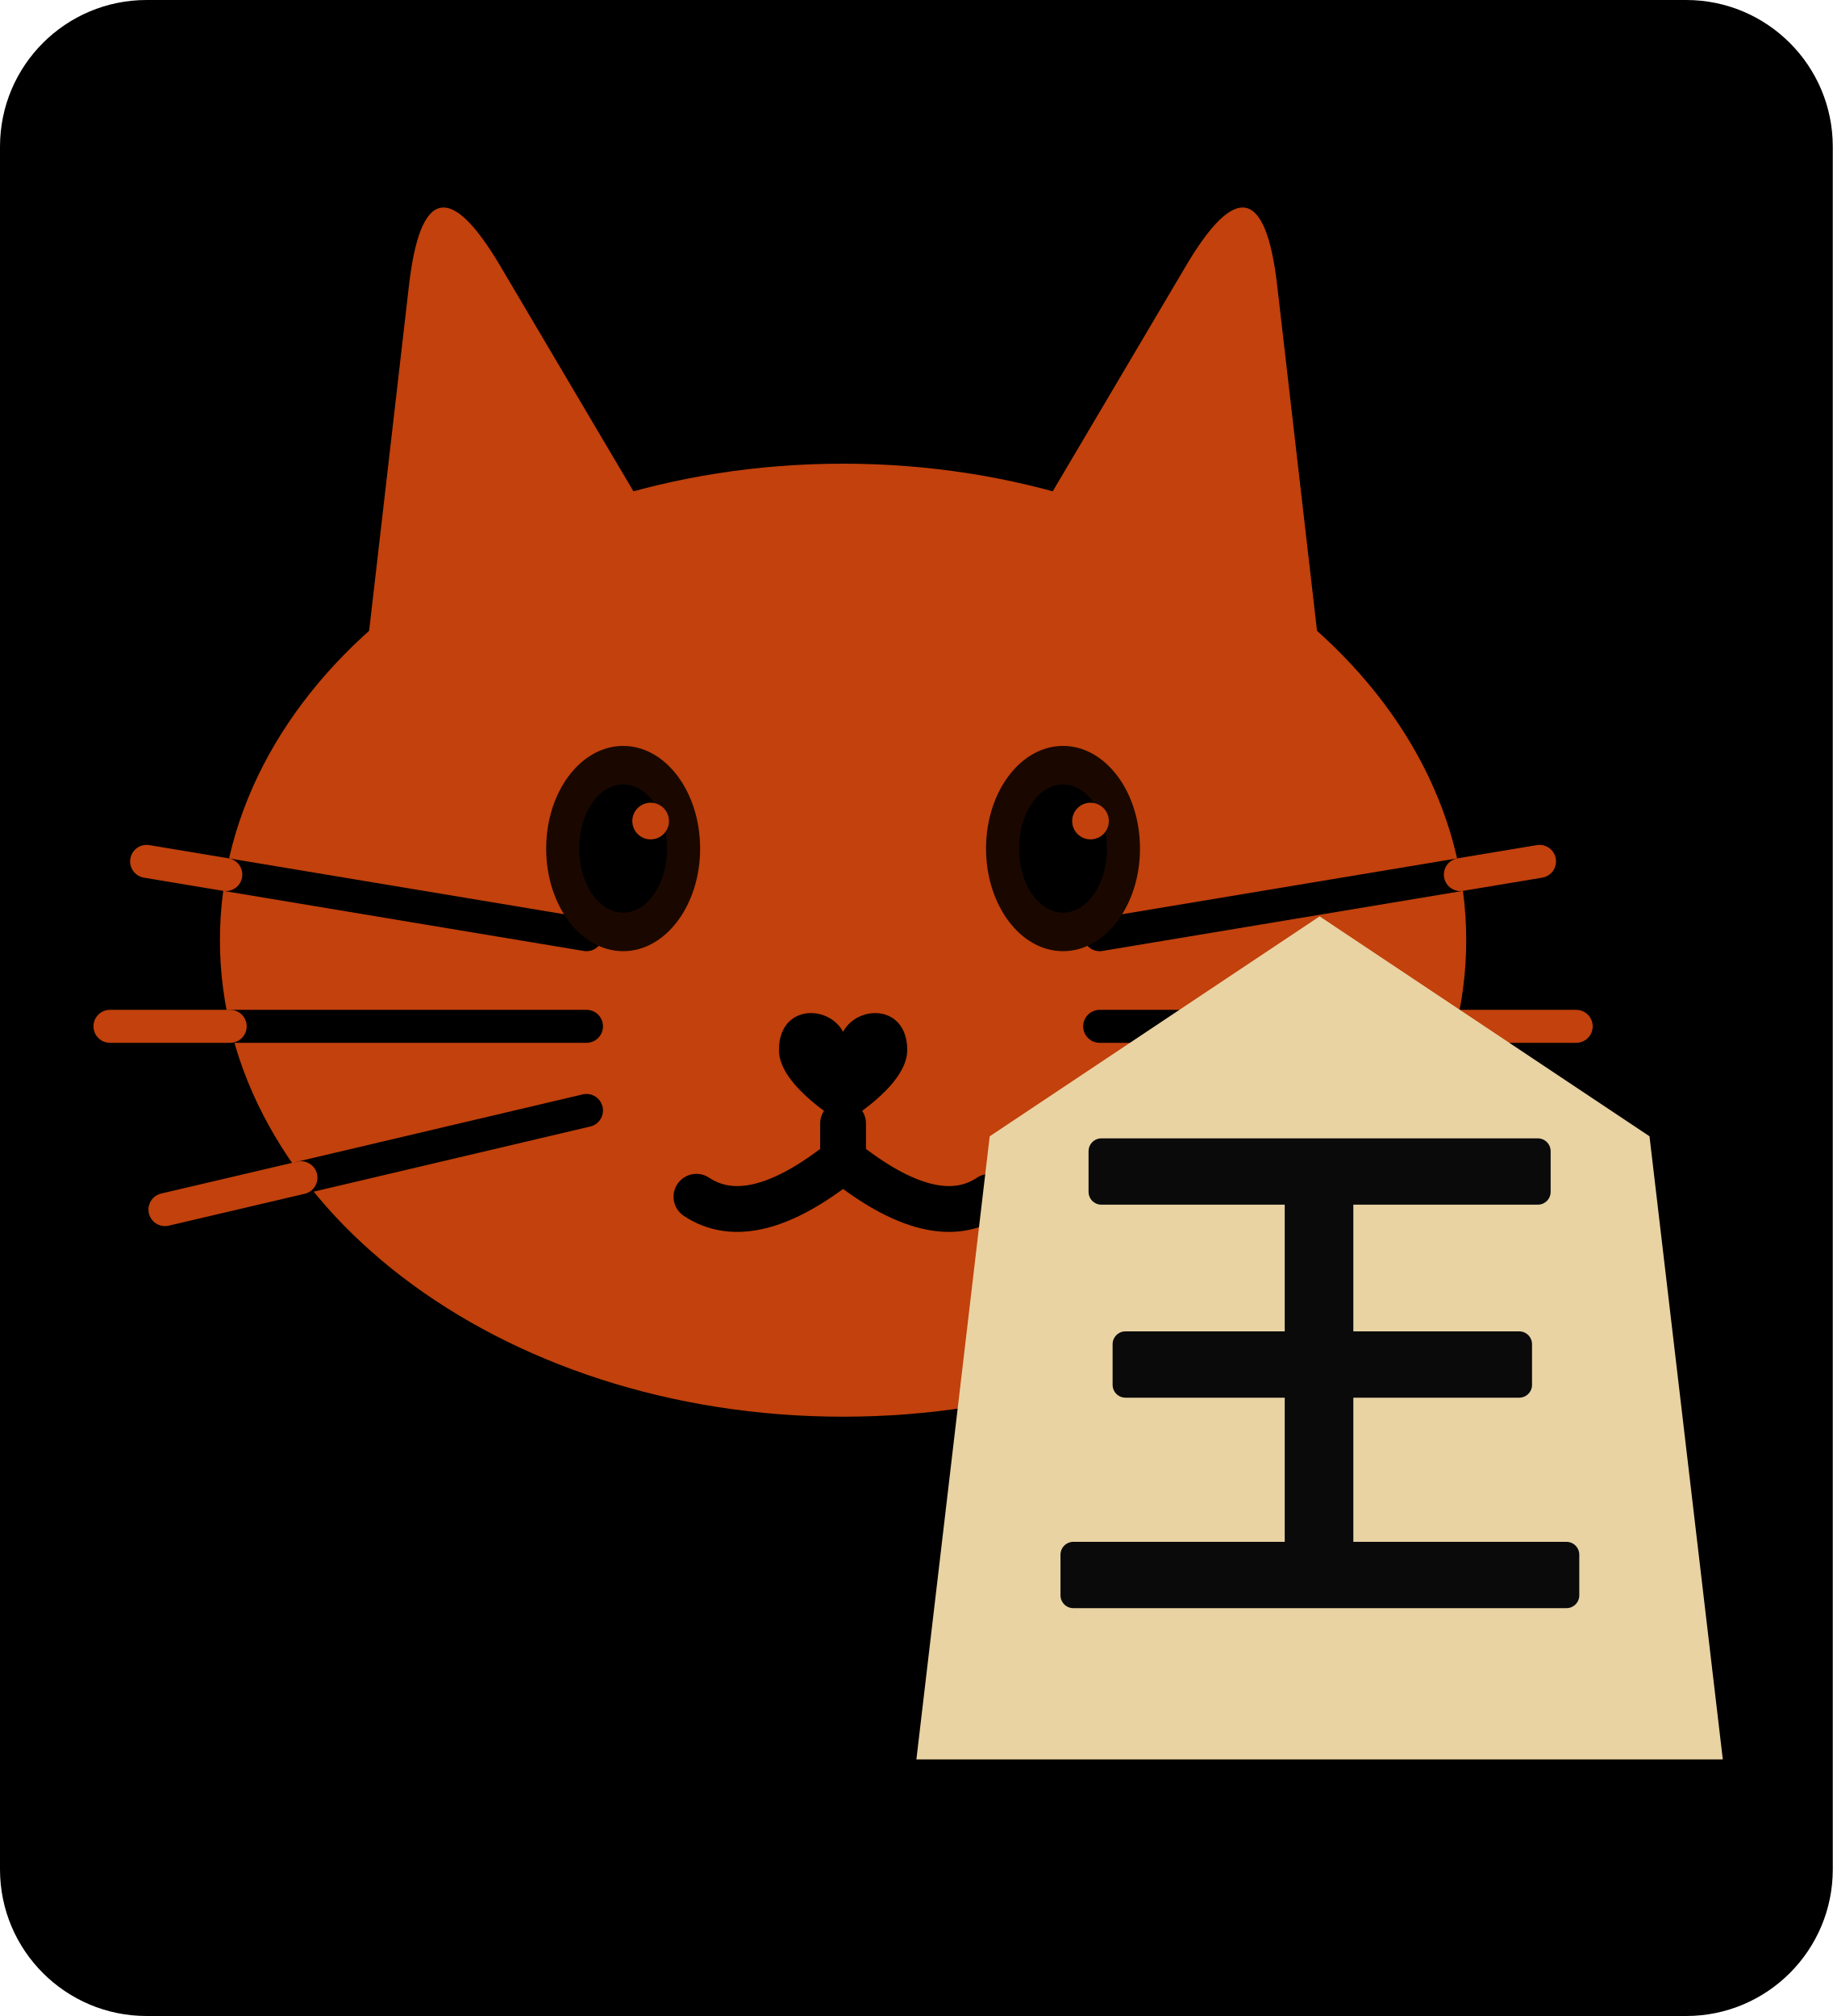
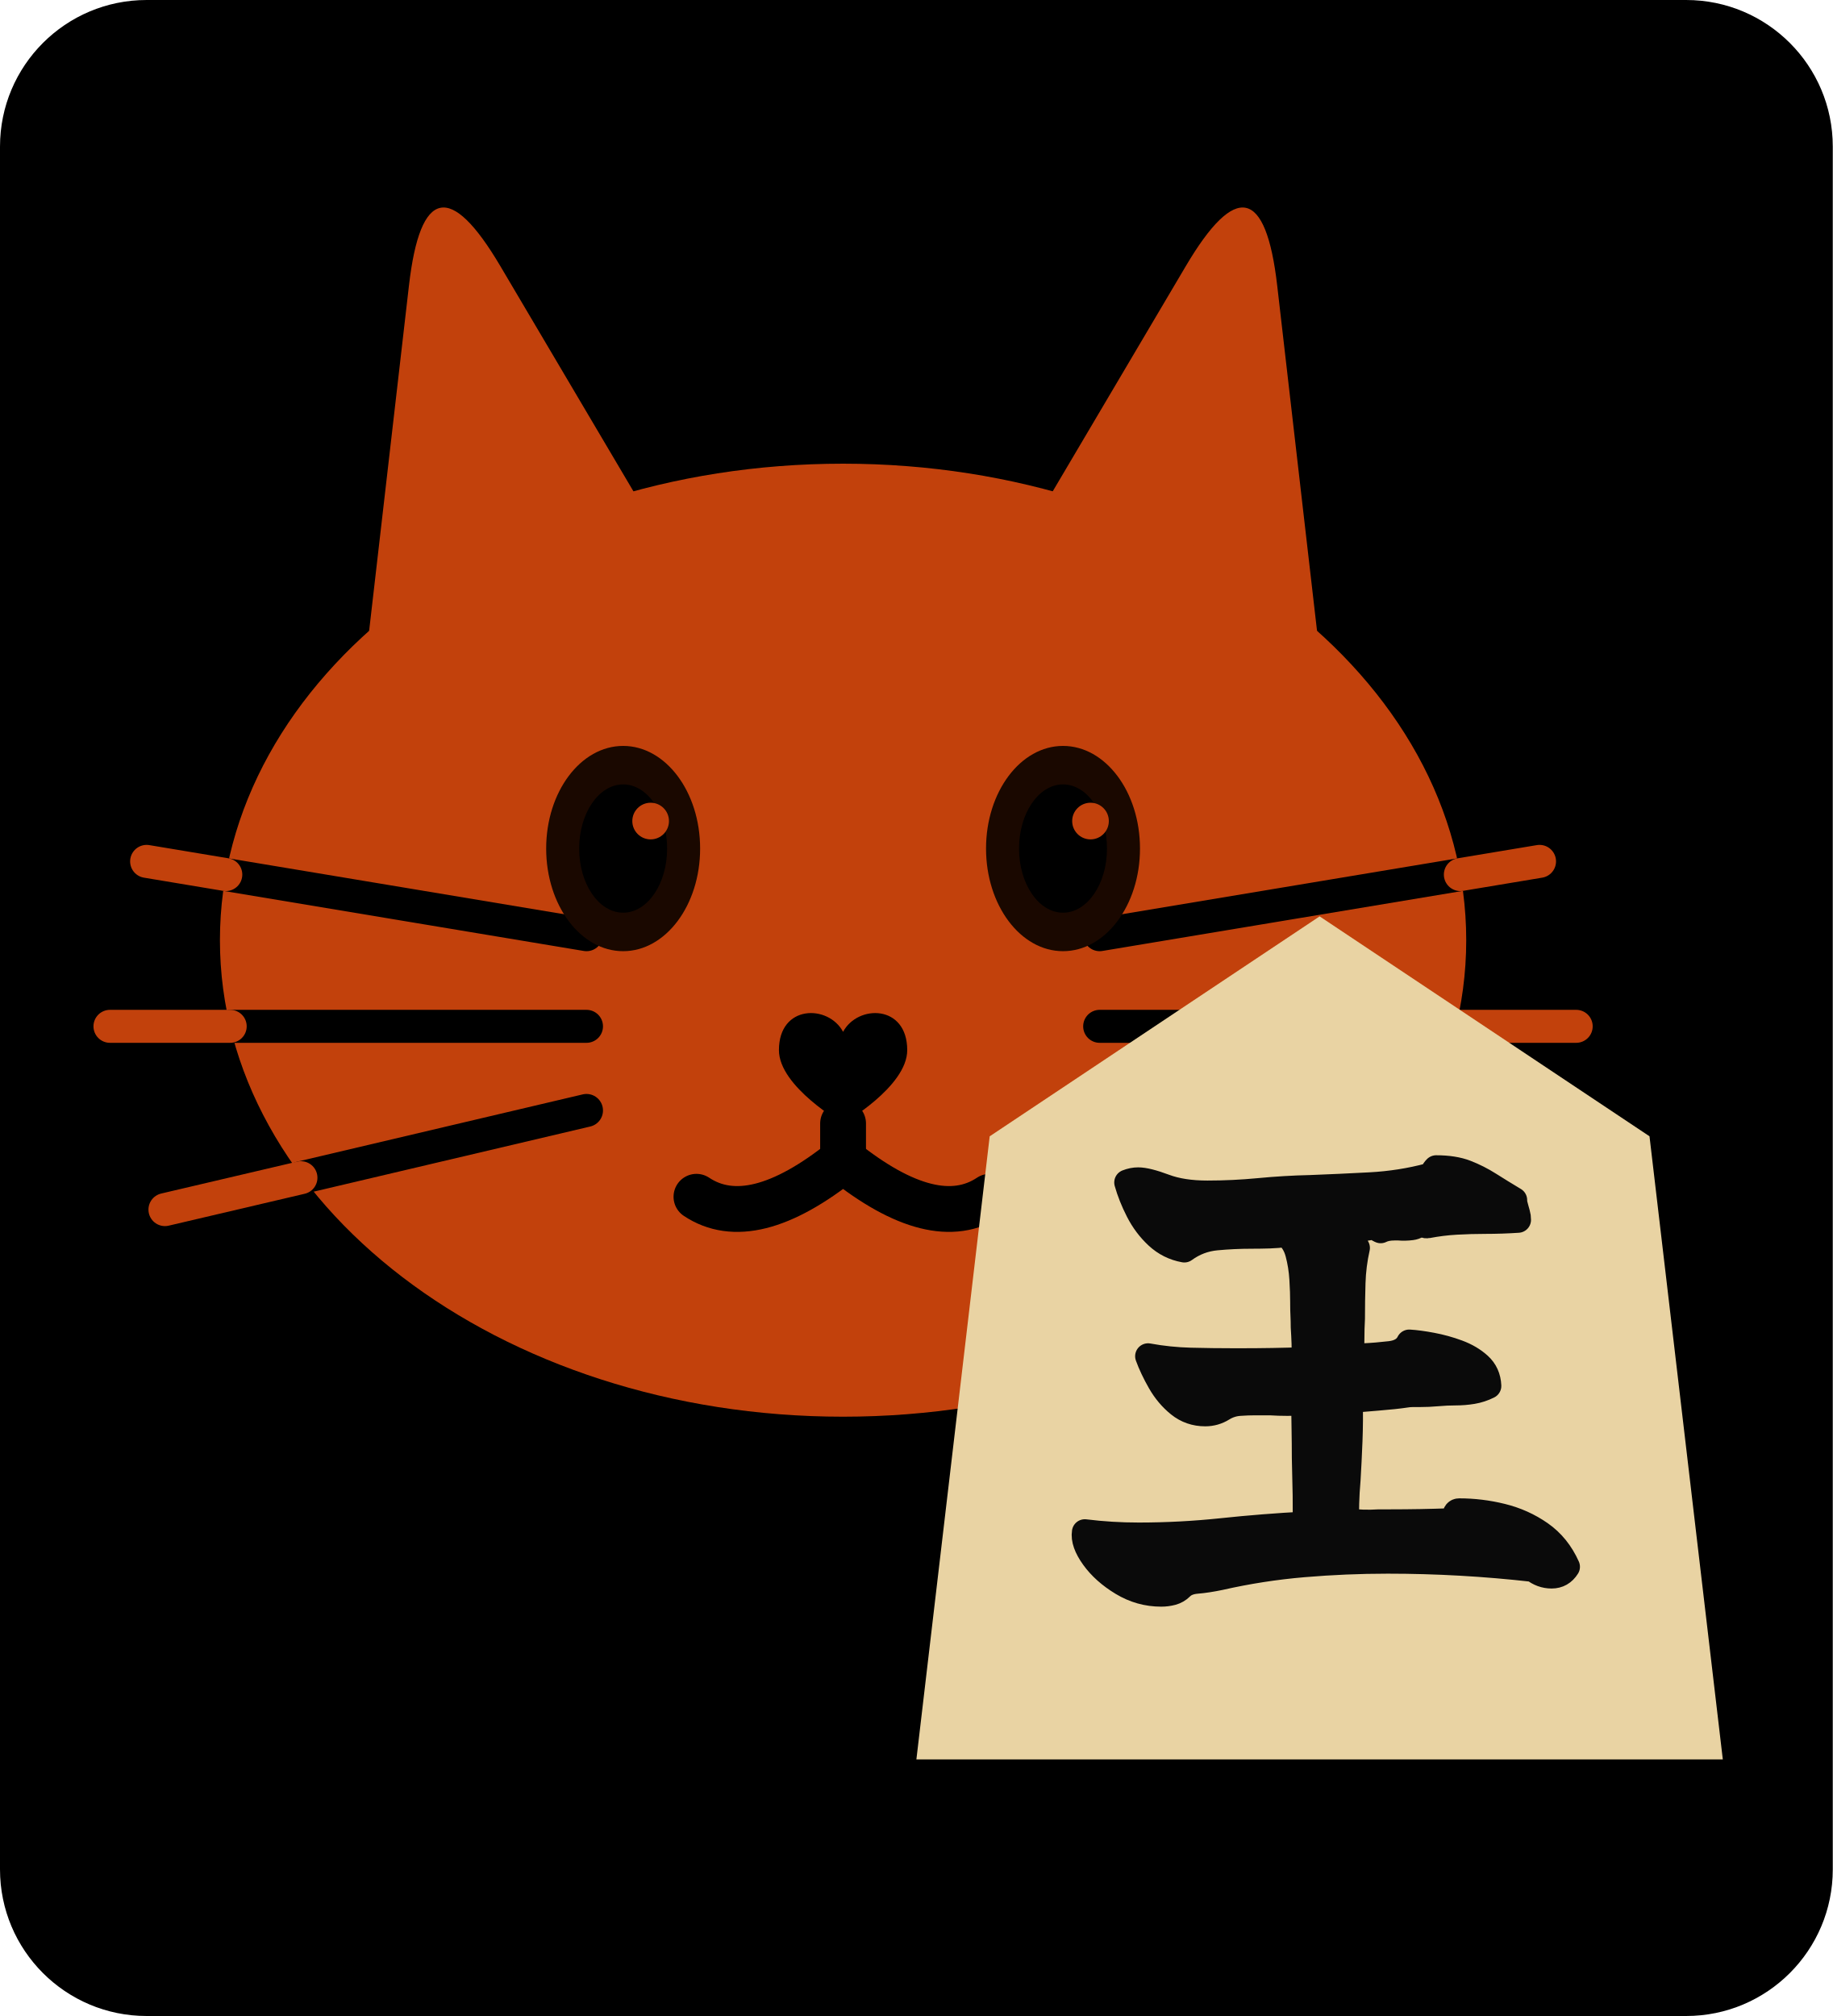
<svg xmlns="http://www.w3.org/2000/svg" viewBox="-46 -50 100 110">
  <rect x="-46" y="-50" width="100" height="110" rx="8" fill="#000000" />
  <g transform="rotate(-12,-12,8.3)">
    <path d="M-21.6,-14.94 L-14.549,-35.916 Q-12,-43.5 -9.451,-35.916 L-2.4,-14.94 Z" fill="#c2410c" />
  </g>
  <g transform="rotate(12,12,8.3)">
    <path d="M2.4,-14.94 L9.451,-35.916 Q12,-43.5 14.549,-35.916 L21.6,-14.94 Z" fill="#c2410c" />
  </g>
  <ellipse cx="0" cy="1.3" rx="34" ry="26" fill="#c2410c" />
  <line x1="-14" y1="1.00" x2="-33.68" y2="-2.28" stroke="#000" stroke-width="1.8" stroke-linecap="round" />
  <line x1="-14" y1="6.0" x2="-33.44" y2="6.0" stroke="#000" stroke-width="1.8" stroke-linecap="round" />
  <line x1="-14" y1="10.59" x2="-29.58" y2="14.26" stroke="#000" stroke-width="1.8" stroke-linecap="round" />
  <line x1="-33.68" y1="-2.28" x2="-38" y2="-3" stroke="#c2410c" stroke-width="1.8" stroke-linecap="round" />
  <line x1="-33.44" y1="6.0" x2="-40" y2="6" stroke="#c2410c" stroke-width="1.8" stroke-linecap="round" />
  <line x1="-29.58" y1="14.26" x2="-37" y2="16" stroke="#c2410c" stroke-width="1.8" stroke-linecap="round" />
  <line x1="14" y1="1.00" x2="33.68" y2="-2.28" stroke="#000" stroke-width="1.8" stroke-linecap="round" />
  <line x1="14" y1="6.0" x2="33.44" y2="6.0" stroke="#000" stroke-width="1.8" stroke-linecap="round" />
  <line x1="14" y1="10.59" x2="29.58" y2="14.26" stroke="#000" stroke-width="1.8" stroke-linecap="round" />
  <line x1="33.68" y1="-2.28" x2="38" y2="-3" stroke="#c2410c" stroke-width="1.8" stroke-linecap="round" />
  <line x1="33.44" y1="6.0" x2="40" y2="6" stroke="#c2410c" stroke-width="1.8" stroke-linecap="round" />
  <line x1="29.58" y1="14.26" x2="37" y2="16" stroke="#c2410c" stroke-width="1.8" stroke-linecap="round" />
  <ellipse cx="-12" cy="-3.7" rx="4.2" ry="5.6" fill="#1a0800" />
  <ellipse cx="12" cy="-3.7" rx="4.2" ry="5.6" fill="#1a0800" />
  <ellipse cx="-12" cy="-3.7" rx="2.4" ry="3.5" fill="#000" />
  <ellipse cx="12" cy="-3.7" rx="2.4" ry="3.5" fill="#000" />
  <circle cx="-10.5" cy="-5.2" r="1.0" fill="#c2410c" />
  <circle cx="13.5" cy="-5.2" r="1.0" fill="#c2410c" />
  <path d="M0,6.3 C-0.8,4.8 -3.5,4.8 -3.5,7.3 C-3.5,9.3 0,11.3 0,11.3 C0,11.3 3.5,9.3 3.5,7.3 C3.5,4.8 0.8,4.8 0,6.3 Z" fill="#000" />
  <line x1="0" y1="11.3" x2="0" y2="13.3" stroke="#000" stroke-width="2.5" stroke-linecap="round" />
  <path d="M0,13.3 Q-5,17.3 -8,15.3" fill="none" stroke="#000" stroke-width="2.5" stroke-linecap="round" />
  <path d="M0,13.3 Q5,17.3  8,15.3" fill="none" stroke="#000" stroke-width="2.5" stroke-linecap="round" />
  <g transform="translate(26,22)">
    <path d="M0,-22 L18,-10 L22,24 L-22,24 L-18,-10 Z" fill="#e9d3a3" />
-     <text x="0" y="14" text-anchor="middle" font-family="'Yuji Syuku', 'Yu Mincho', 'Hiragino Mincho ProN', 'Noto Serif JP', 'MS Mincho', serif" font-size="30" fill="#0a0a0a" stroke="#0a0a0a" stroke-width="1.4" paint-order="stroke" stroke-linejoin="round">王</text>
+     <g transform="translate(-15,14) scale(0.03,-0.03)" fill="#0a0a0a" stroke="#0a0a0a" stroke-width="47" stroke-linejoin="round" paint-order="stroke">
+       <path d="M950 17Q940 1 922 1Q904 1 889 13Q757 28 624 28Q547 28 470.5 21.5Q394 15 319 -2Q295 -7 276.5 -8.5Q258 -10 248 -20Q241 -27 231.5 -29.5Q222 -32 212 -32Q174 -32 141.0 -12.0Q108 8 89.0 34.5Q70 61 73 80Q121 74 171 74Q247 74 322.5 82.0Q398 90 474 94Q475 115 474.5 147.0Q474 179 473 215Q473 241 472.5 267.0Q472 293 472 317Q457 315 441.5 315.0Q426 315 410 316Q396 316 382.5 316.0Q369 316 355 315Q338 314 323.5 305.0Q309 296 292 296Q265 296 244.5 312.5Q224 329 210.0 353.5Q196 378 188 400Q226 393 265.5 392.0Q305 391 344 391Q348 391 351.5 391.0Q355 391 358 391Q386 391 415.0 391.5Q444 392 472 393Q473 408 472.5 423.0Q472 438 471 453Q471 464 470.5 474.0Q470 484 470 494Q470 495 470 497Q470 516 468.5 540.5Q467 565 461.0 587.5Q455 610 439 622Q424 620 408.5 619.5Q393 619 376 619Q344 619 312.0 616.0Q280 613 254 594Q226 599 205.0 618.5Q184 638 170.5 664.5Q157 691 150 716Q155 718 160.0 719.0Q165 720 170 720Q186 720 218.0 708.0Q250 696 296 696Q343 696 390.0 700.5Q437 705 483 706Q536 708 592.0 711.0Q648 714 700 728Q705 730 706.5 734.0Q708 738 712 742Q744 742 766.0 733.5Q788 725 808.5 712.0Q829 699 854 684Q854 679 855.0 675.5Q856 672 857 668Q858 664 859.5 659.0Q861 654 861 648Q846 647 831.0 646.5Q816 646 801 646Q775 646 748.5 644.5Q722 643 696 638Q691 637 687 643Q686 645 685 646Q679 636 667.0 634.5Q655 633 644 634Q638 634 636 634Q621 634 611 629Q605 631 606 636Q592 635 578.5 632.5Q565 630 551 628Q557 611 568 597Q561 566 560.0 533.5Q559 501 559 468Q558 450 558.0 433.0Q558 416 557 399Q562 399 568.0 399.5Q574 400 580 400Q603 401 628.5 404.0Q654 407 663 425Q680 424 704.0 419.5Q728 415 751.0 406.5Q774 398 790.0 383.5Q806 369 807 346Q793 339 778.0 336.5Q763 334 747 334Q731 334 714.5 332.5Q698 331 681 331Q675 331 669.0 331.0Q663 331 657 330Q637 327 605.5 324.5Q574 322 555 320Q556 284 554.5 246.0Q553 208 551 175Q549 152 548.5 132.5Q548 113 548 100Q564 98 578.5 97.5Q593 97 608 98Q613 98 618.0 98.0Q623 98 629 98Q656 98 683.5 98.5Q711 99 738 100Q746 100 746.5 109.0Q747 118 754 118Q793 118 831.5 108.5Q870 99 901.5 77.0Q933 55 950 17Z" />
+     </g>
  </g>
</svg>
